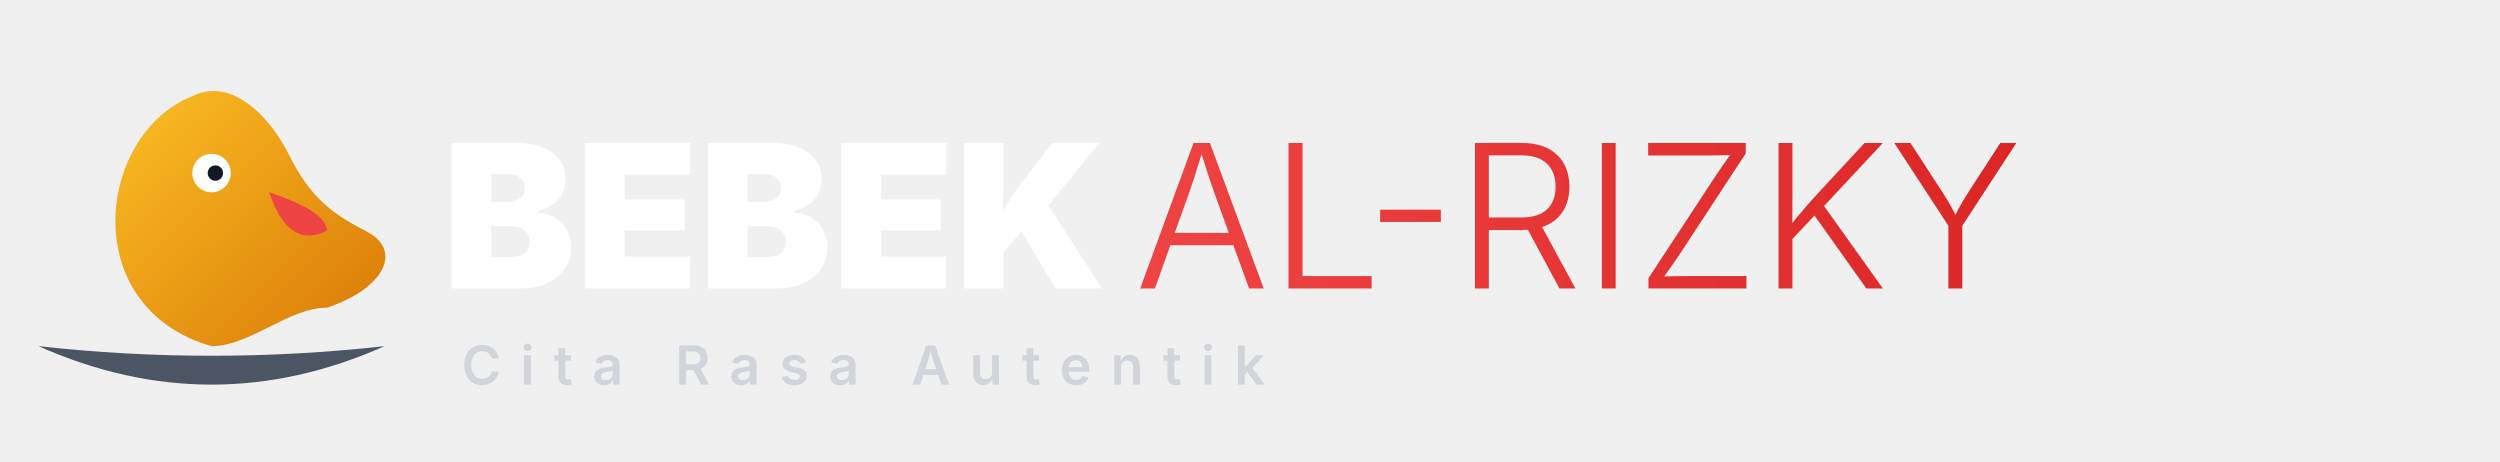
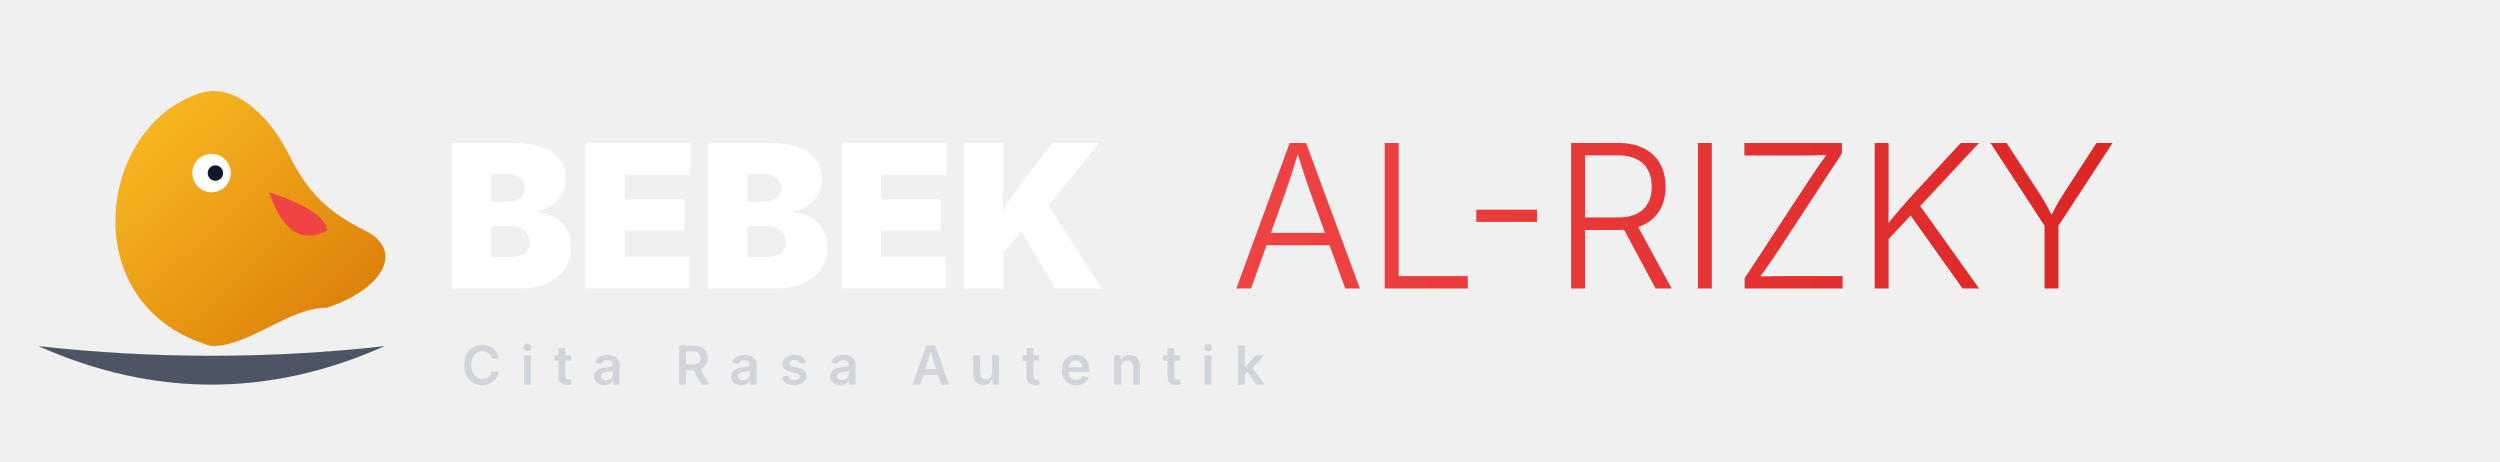
<svg xmlns="http://www.w3.org/2000/svg" viewBox="0 0 650 120" width="650" height="120">
  <defs>
    <linearGradient id="textGrad2" x1="0%" y1="0%" x2="100%" y2="0%">
      <stop offset="0%" stop-color="#EF4444" />
      <stop offset="100%" stop-color="#DC2626" />
    </linearGradient>
    <linearGradient id="goldGrad2" x1="0%" y1="0%" x2="100%" y2="100%">
      <stop offset="0%" stop-color="#FBBF24" />
      <stop offset="100%" stop-color="#D97706" />
    </linearGradient>
  </defs>
  <g transform="translate(10, 15)">
    <path d="M 0 75 Q 45 95 90 75 Q 45 80 0 75" fill="#4B5563" />
    <path d="M 45 75 C 10 65 15 20 40 10 C 50 5 60 15 65 25 C 70 35 75 40 85 45 C 95 50 90 60 75 65 C 65 65 55 75 45 75 Z" fill="url(#goldGrad2)" />
    <circle cx="45" cy="30" r="5" fill="#FFFFFF" />
    <circle cx="46" cy="30" r="2" fill="#111827" />
    <path d="M 60 35 Q 75 40 75 45 Q 65 50 60 35" fill="#EF4444" />
  </g>
  <g transform="translate(115, 75)">
    <text font-family="'Outfit', -apple-system, sans-serif" font-weight="900" font-size="52" fill="#FFFFFF">BEBEK</text>
-     <text x="180" font-family="'Outfit', -apple-system, sans-serif" font-weight="300" font-size="52" fill="url(#textGrad2)">AL-RIZKY</text>
+     <text x="205" font-family="'Outfit', -apple-system, sans-serif" font-weight="300" font-size="52" fill="url(#textGrad2)">AL-RIZKY</text>
    <text x="5" y="25" font-family="'Outfit', -apple-system, sans-serif" font-weight="600" font-size="14" fill="#D1D5DB" letter-spacing="5" text-transform="uppercase">Cita Rasa Autentik</text>
  </g>
</svg>
